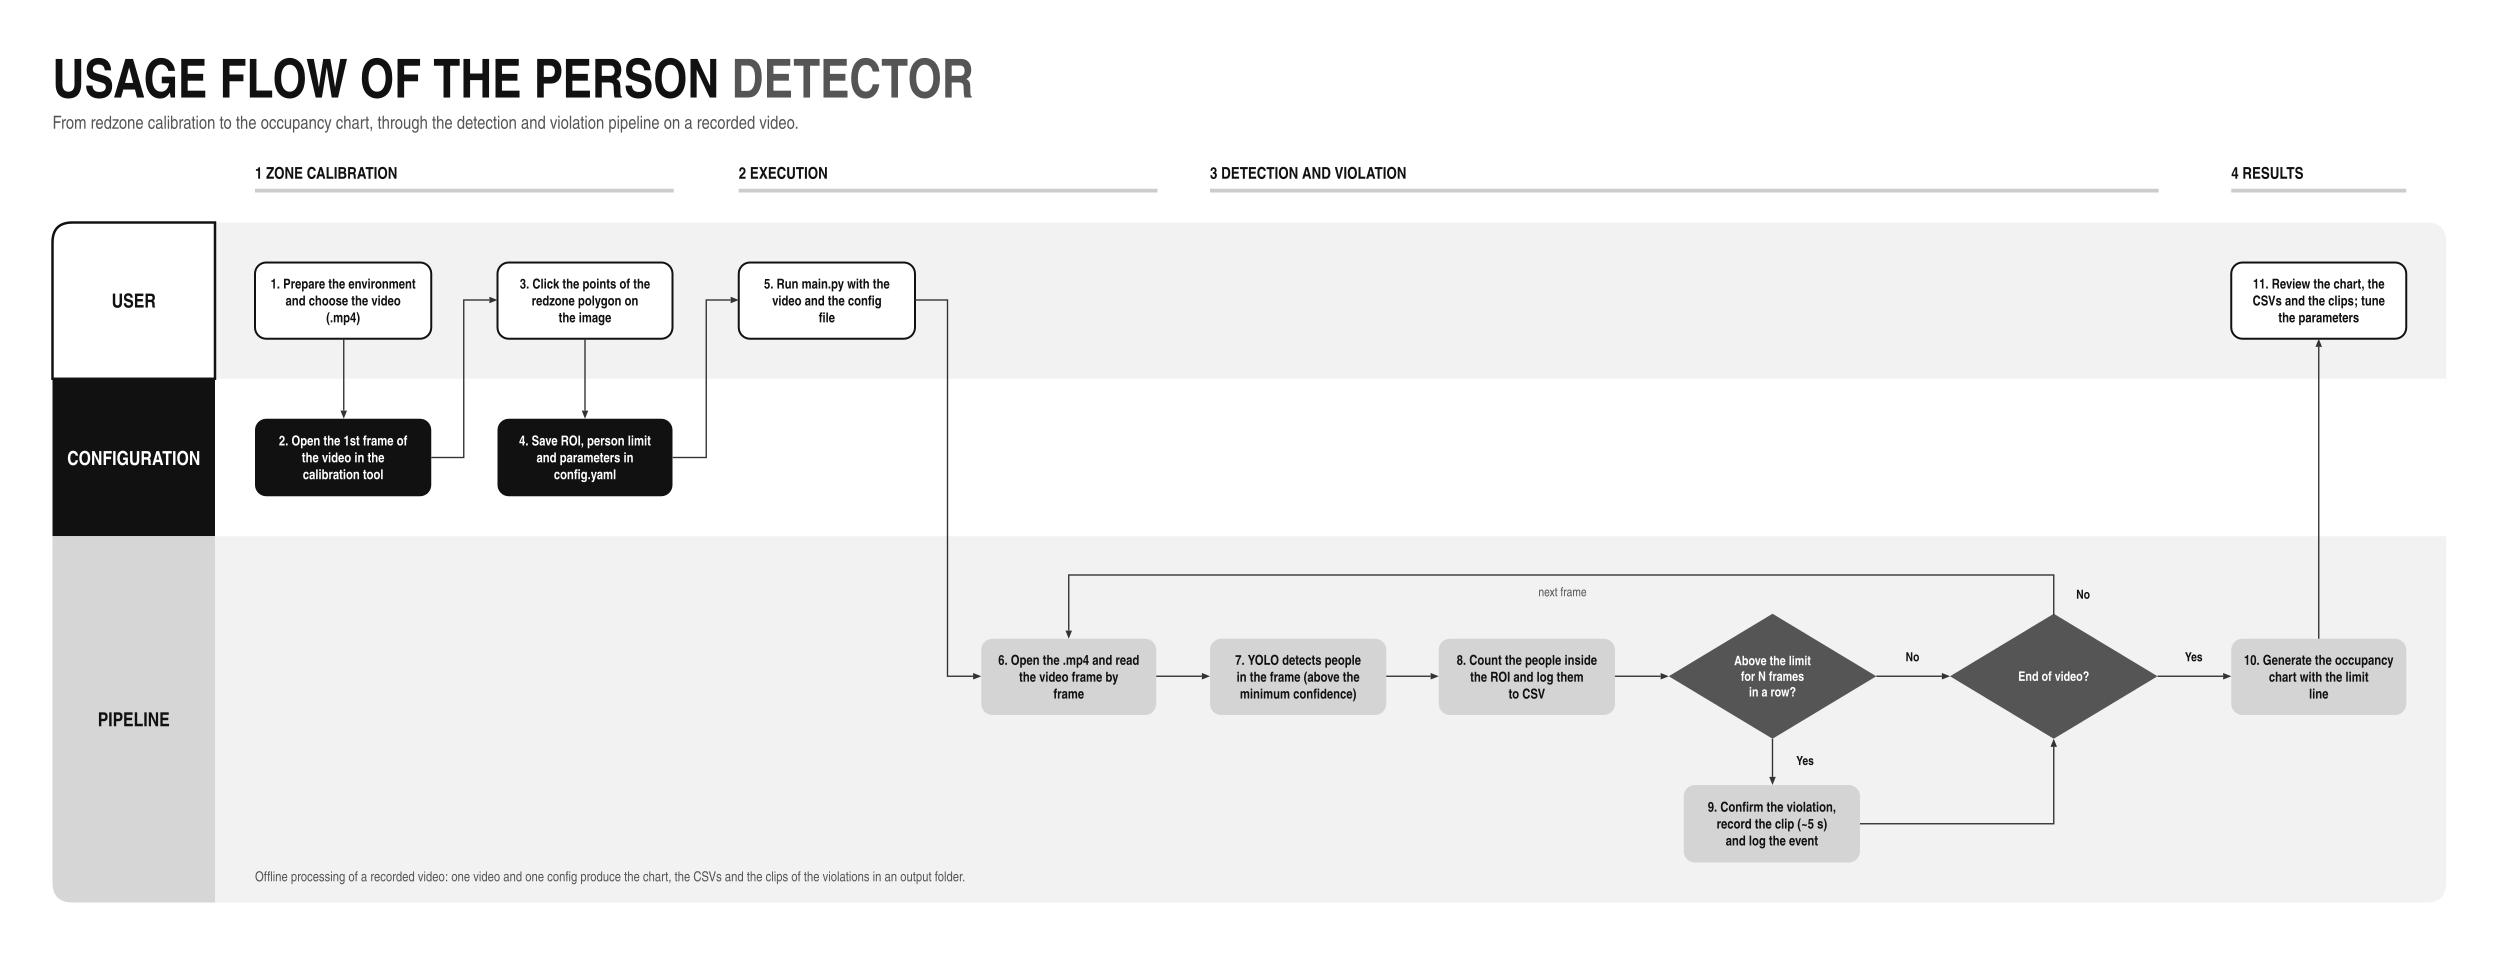
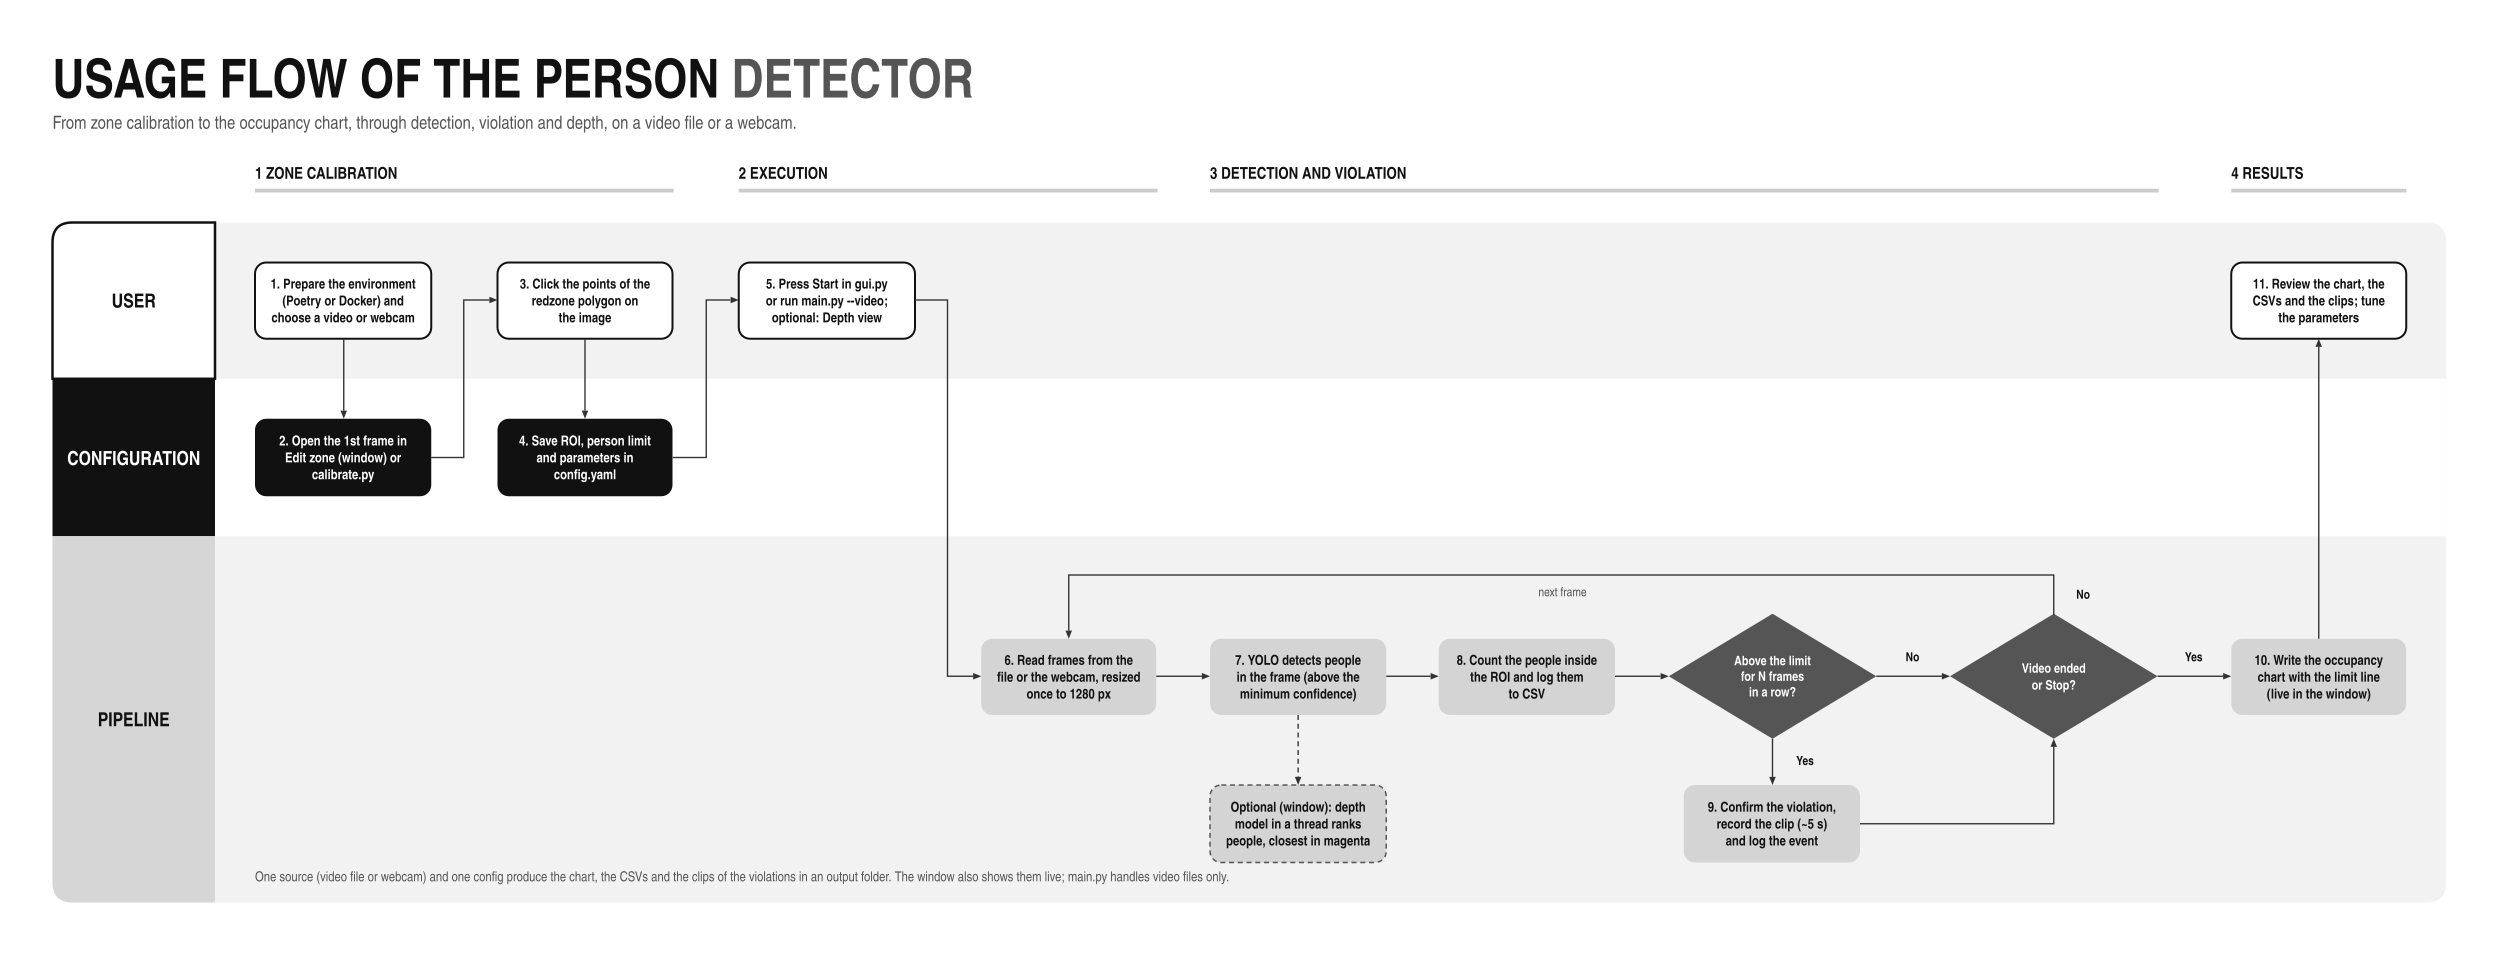
<svg xmlns="http://www.w3.org/2000/svg" viewBox="0 0 2000 764" width="2000" height="764">
  <rect width="2000" height="764" fill="#ffffff" />
  <text x="42" y="78" font-family="Liberation Sans Narrow" font-size="43" font-weight="bold" fill="#111111">USAGE FLOW OF THE PERSON <tspan fill="#555555">DETECTOR</tspan>
  </text>
-   <text x="42" y="103" font-family="Liberation Sans Narrow" font-size="14.5" font-weight="normal" fill="#555555" text-anchor="start">From redzone calibration to the occupancy chart, through the detection and violation pipeline on a recorded video.</text>
+   <text x="42" y="103" font-family="Liberation Sans Narrow" font-size="14.5" font-weight="normal" fill="#555555" text-anchor="start">From zone calibration to the occupancy chart, through detection, violation and depth, on a video file or a webcam.</text>
  <text x="204" y="143" font-family="Liberation Sans Narrow" font-size="13" font-weight="bold" fill="#111111" text-anchor="start">1  ZONE CALIBRATION</text>
  <rect x="204" y="151" width="335" height="3" fill="#cccccc" />
  <text x="591" y="143" font-family="Liberation Sans Narrow" font-size="13" font-weight="bold" fill="#111111" text-anchor="start">2  EXECUTION</text>
  <rect x="591" y="151" width="335" height="3" fill="#cccccc" />
  <text x="968" y="143" font-family="Liberation Sans Narrow" font-size="13" font-weight="bold" fill="#111111" text-anchor="start">3  DETECTION AND VIOLATION</text>
  <rect x="968" y="151" width="759" height="3" fill="#cccccc" />
  <text x="1785" y="143" font-family="Liberation Sans Narrow" font-size="13" font-weight="bold" fill="#111111" text-anchor="start">4  RESULTS</text>
  <rect x="1785" y="151" width="140" height="3" fill="#cccccc" />
  <path d="M172,178 H1941 Q1957,178 1957,194 V706 Q1957,722 1941,722 H172 Z" fill="#f2f2f2" />
  <rect x="172" y="303" width="1785" height="126" fill="#ffffff" />
  <path d="M172,178 H58 Q42,178 42,194 V303 H172 Z" fill="#ffffff" stroke="#111111" stroke-width="2" />
  <rect x="42" y="303" width="130" height="126" fill="#111111" />
  <path d="M42,429 H172 V722 H58 Q42,722 42,706 Z" fill="#d6d6d6" />
  <text x="107" y="246" font-family="Liberation Sans Narrow" font-size="15.5" font-weight="bold" fill="#111111" text-anchor="middle">USER</text>
  <text x="107" y="372" font-family="Liberation Sans Narrow" font-size="15.5" font-weight="bold" fill="#ffffff" text-anchor="middle">CONFIGURATION</text>
  <text x="107" y="581" font-family="Liberation Sans Narrow" font-size="15.5" font-weight="bold" fill="#111111" text-anchor="middle">PIPELINE</text>
  <rect x="204" y="210" width="141" height="61" rx="9" fill="#ffffff" stroke="#111111" stroke-width="1.6" />
  <text x="274.5" y="230.85" font-family="Liberation Sans Narrow" font-size="11" font-weight="bold" fill="#111111" text-anchor="middle">1. Prepare the environment</text>
-   <text x="274.5" y="244.35" font-family="Liberation Sans Narrow" font-size="11" font-weight="bold" fill="#111111" text-anchor="middle">and choose the video</text>
-   <text x="274.5" y="257.85" font-family="Liberation Sans Narrow" font-size="11" font-weight="bold" fill="#111111" text-anchor="middle">(.mp4)</text>
+   <text x="274.5" y="244.35" font-family="Liberation Sans Narrow" font-size="11" font-weight="bold" fill="#111111" text-anchor="middle">(Poetry or Docker) and</text>
+   <text x="274.5" y="257.85" font-family="Liberation Sans Narrow" font-size="11" font-weight="bold" fill="#111111" text-anchor="middle">choose a video or webcam</text>
  <rect x="204" y="335" width="141" height="62" rx="9" fill="#111111" />
-   <text x="274.5" y="356.35" font-family="Liberation Sans Narrow" font-size="11" font-weight="bold" fill="#ffffff" text-anchor="middle">2. Open the 1st frame of</text>
-   <text x="274.5" y="369.85" font-family="Liberation Sans Narrow" font-size="11" font-weight="bold" fill="#ffffff" text-anchor="middle">the video in the</text>
-   <text x="274.5" y="383.35" font-family="Liberation Sans Narrow" font-size="11" font-weight="bold" fill="#ffffff" text-anchor="middle">calibration tool</text>
+   <text x="274.5" y="356.35" font-family="Liberation Sans Narrow" font-size="11" font-weight="bold" fill="#ffffff" text-anchor="middle">2. Open the 1st frame in</text>
+   <text x="274.5" y="369.85" font-family="Liberation Sans Narrow" font-size="11" font-weight="bold" fill="#ffffff" text-anchor="middle">Edit zone (window) or</text>
+   <text x="274.5" y="383.35" font-family="Liberation Sans Narrow" font-size="11" font-weight="bold" fill="#ffffff" text-anchor="middle">calibrate.py</text>
  <rect x="398" y="210" width="140" height="61" rx="9" fill="#ffffff" stroke="#111111" stroke-width="1.6" />
  <text x="468.0" y="230.85" font-family="Liberation Sans Narrow" font-size="11" font-weight="bold" fill="#111111" text-anchor="middle">3. Click the points of the</text>
  <text x="468.0" y="244.35" font-family="Liberation Sans Narrow" font-size="11" font-weight="bold" fill="#111111" text-anchor="middle">redzone polygon on</text>
  <text x="468.0" y="257.85" font-family="Liberation Sans Narrow" font-size="11" font-weight="bold" fill="#111111" text-anchor="middle">the image</text>
  <rect x="398" y="335" width="140" height="62" rx="9" fill="#111111" />
  <text x="468.0" y="356.35" font-family="Liberation Sans Narrow" font-size="11" font-weight="bold" fill="#ffffff" text-anchor="middle">4. Save ROI, person limit</text>
  <text x="468.0" y="369.85" font-family="Liberation Sans Narrow" font-size="11" font-weight="bold" fill="#ffffff" text-anchor="middle">and parameters in</text>
  <text x="468.0" y="383.35" font-family="Liberation Sans Narrow" font-size="11" font-weight="bold" fill="#ffffff" text-anchor="middle">config.yaml</text>
  <rect x="591" y="210" width="141" height="61" rx="9" fill="#ffffff" stroke="#111111" stroke-width="1.6" />
-   <text x="661.5" y="230.85" font-family="Liberation Sans Narrow" font-size="11" font-weight="bold" fill="#111111" text-anchor="middle">5. Run main.py with the</text>
-   <text x="661.5" y="244.35" font-family="Liberation Sans Narrow" font-size="11" font-weight="bold" fill="#111111" text-anchor="middle">video and the config</text>
-   <text x="661.5" y="257.85" font-family="Liberation Sans Narrow" font-size="11" font-weight="bold" fill="#111111" text-anchor="middle">file</text>
+   <text x="661.5" y="230.85" font-family="Liberation Sans Narrow" font-size="11" font-weight="bold" fill="#111111" text-anchor="middle">5. Press Start in gui.py</text>
+   <text x="661.5" y="244.35" font-family="Liberation Sans Narrow" font-size="11" font-weight="bold" fill="#111111" text-anchor="middle">or run main.py --video;</text>
+   <text x="661.5" y="257.85" font-family="Liberation Sans Narrow" font-size="11" font-weight="bold" fill="#111111" text-anchor="middle">optional: Depth view</text>
  <rect x="785" y="511" width="140" height="61" rx="9" fill="#d4d4d4" />
-   <text x="855.0" y="531.85" font-family="Liberation Sans Narrow" font-size="11" font-weight="bold" fill="#111111" text-anchor="middle">6. Open the .mp4 and read</text>
-   <text x="855.0" y="545.35" font-family="Liberation Sans Narrow" font-size="11" font-weight="bold" fill="#111111" text-anchor="middle">the video frame by</text>
-   <text x="855.0" y="558.85" font-family="Liberation Sans Narrow" font-size="11" font-weight="bold" fill="#111111" text-anchor="middle">frame</text>
+   <text x="855.0" y="531.85" font-family="Liberation Sans Narrow" font-size="11" font-weight="bold" fill="#111111" text-anchor="middle">6. Read frames from the</text>
+   <text x="855.0" y="545.35" font-family="Liberation Sans Narrow" font-size="11" font-weight="bold" fill="#111111" text-anchor="middle">file or the webcam, resized</text>
+   <text x="855.0" y="558.85" font-family="Liberation Sans Narrow" font-size="11" font-weight="bold" fill="#111111" text-anchor="middle">once to 1280 px</text>
  <rect x="968" y="511" width="141" height="61" rx="9" fill="#d4d4d4" />
  <text x="1038.5" y="531.85" font-family="Liberation Sans Narrow" font-size="11" font-weight="bold" fill="#111111" text-anchor="middle">7. YOLO detects people</text>
  <text x="1038.5" y="545.35" font-family="Liberation Sans Narrow" font-size="11" font-weight="bold" fill="#111111" text-anchor="middle">in the frame (above the</text>
  <text x="1038.5" y="558.85" font-family="Liberation Sans Narrow" font-size="11" font-weight="bold" fill="#111111" text-anchor="middle">minimum confidence)</text>
  <rect x="1151" y="511" width="141" height="61" rx="9" fill="#d4d4d4" />
  <text x="1221.5" y="531.85" font-family="Liberation Sans Narrow" font-size="11" font-weight="bold" fill="#111111" text-anchor="middle">8. Count the people inside</text>
  <text x="1221.5" y="545.35" font-family="Liberation Sans Narrow" font-size="11" font-weight="bold" fill="#111111" text-anchor="middle">the ROI and log them</text>
  <text x="1221.5" y="558.85" font-family="Liberation Sans Narrow" font-size="11" font-weight="bold" fill="#111111" text-anchor="middle">to CSV</text>
  <rect x="1347" y="628" width="141" height="62" rx="9" fill="#d4d4d4" />
  <text x="1417.5" y="649.35" font-family="Liberation Sans Narrow" font-size="11" font-weight="bold" fill="#111111" text-anchor="middle">9. Confirm the violation,</text>
  <text x="1417.5" y="662.85" font-family="Liberation Sans Narrow" font-size="11" font-weight="bold" fill="#111111" text-anchor="middle">record the clip (~5 s)</text>
  <text x="1417.5" y="676.35" font-family="Liberation Sans Narrow" font-size="11" font-weight="bold" fill="#111111" text-anchor="middle">and log the event</text>
  <rect x="1785" y="511" width="140" height="61" rx="9" fill="#d4d4d4" />
-   <text x="1855.0" y="531.85" font-family="Liberation Sans Narrow" font-size="11" font-weight="bold" fill="#111111" text-anchor="middle">10. Generate the occupancy</text>
-   <text x="1855.0" y="545.35" font-family="Liberation Sans Narrow" font-size="11" font-weight="bold" fill="#111111" text-anchor="middle">chart with the limit</text>
-   <text x="1855.0" y="558.85" font-family="Liberation Sans Narrow" font-size="11" font-weight="bold" fill="#111111" text-anchor="middle">line</text>
+   <text x="1855.0" y="531.85" font-family="Liberation Sans Narrow" font-size="11" font-weight="bold" fill="#111111" text-anchor="middle">10. Write the occupancy</text>
+   <text x="1855.0" y="545.35" font-family="Liberation Sans Narrow" font-size="11" font-weight="bold" fill="#111111" text-anchor="middle">chart with the limit line</text>
+   <text x="1855.0" y="558.85" font-family="Liberation Sans Narrow" font-size="11" font-weight="bold" fill="#111111" text-anchor="middle">(live in the window)</text>
  <rect x="1785" y="210" width="140" height="61" rx="9" fill="#ffffff" stroke="#111111" stroke-width="1.6" />
  <text x="1855.0" y="230.85" font-family="Liberation Sans Narrow" font-size="11" font-weight="bold" fill="#111111" text-anchor="middle">11. Review the chart, the</text>
  <text x="1855.0" y="244.35" font-family="Liberation Sans Narrow" font-size="11" font-weight="bold" fill="#111111" text-anchor="middle">CSVs and the clips; tune</text>
  <text x="1855.0" y="257.85" font-family="Liberation Sans Narrow" font-size="11" font-weight="bold" fill="#111111" text-anchor="middle">the parameters</text>
  <polygon points="1418,491.0 1501.0,541 1418,591.0 1335.0,541" fill="#555555" />
  <text x="1418" y="532.17" font-family="Liberation Sans Narrow" font-size="10.5" font-weight="bold" fill="#ffffff" text-anchor="middle">Above the limit</text>
  <text x="1418" y="544.67" font-family="Liberation Sans Narrow" font-size="10.5" font-weight="bold" fill="#ffffff" text-anchor="middle">for N frames</text>
  <text x="1418" y="557.17" font-family="Liberation Sans Narrow" font-size="10.5" font-weight="bold" fill="#ffffff" text-anchor="middle">in a row?</text>
  <polygon points="1643,491.0 1726.0,541 1643,591.0 1560.0,541" fill="#555555" />
-   <text x="1643" y="544.67" font-family="Liberation Sans Narrow" font-size="10.5" font-weight="bold" fill="#ffffff" text-anchor="middle">End of video?</text>
+   <text x="1643" y="538.17" font-family="Liberation Sans Narrow" font-size="10.5" font-weight="bold" fill="#ffffff" text-anchor="middle">Video ended</text>
+   <text x="1643" y="551.67" font-family="Liberation Sans Narrow" font-size="10.5" font-weight="bold" fill="#ffffff" text-anchor="middle">or Stop?</text>
  <polyline points="275,271 275.0,328.5" fill="none" stroke="#333333" stroke-width="1.1" />
  <polygon points="275,335 277.60,328.50 272.40,328.50" fill="#333333" />
  <polyline points="345,366 371,366 371,240 391.5,240.0" fill="none" stroke="#333333" stroke-width="1.1" />
  <polygon points="398,240 391.50,237.40 391.50,242.60" fill="#333333" />
  <polyline points="468,271 468.0,328.5" fill="none" stroke="#333333" stroke-width="1.1" />
  <polygon points="468,335 470.60,328.50 465.40,328.50" fill="#333333" />
  <polyline points="538,366 565,366 565,240 584.5,240.0" fill="none" stroke="#333333" stroke-width="1.1" />
  <polygon points="591,240 584.50,237.40 584.50,242.60" fill="#333333" />
  <polyline points="732,240 758,240 758,541 778.5,541.0" fill="none" stroke="#333333" stroke-width="1.1" />
  <polygon points="785,541 778.50,538.40 778.50,543.60" fill="#333333" />
  <polyline points="925,541 961.5,541.0" fill="none" stroke="#333333" stroke-width="1.1" />
  <polygon points="968,541 961.50,538.40 961.50,543.60" fill="#333333" />
  <polyline points="1109,541 1144.5,541.0" fill="none" stroke="#333333" stroke-width="1.1" />
  <polygon points="1151,541 1144.50,538.40 1144.50,543.60" fill="#333333" />
  <polyline points="1292,541 1328.5,541.0" fill="none" stroke="#333333" stroke-width="1.1" />
  <polygon points="1335,541 1328.50,538.40 1328.50,543.60" fill="#333333" />
  <polyline points="1501,541 1553.5,541.0" fill="none" stroke="#333333" stroke-width="1.1" />
  <polygon points="1560,541 1553.50,538.40 1553.50,543.60" fill="#333333" />
  <polyline points="1418,591 1418.0,621.5" fill="none" stroke="#333333" stroke-width="1.1" />
  <polygon points="1418,628 1420.60,621.50 1415.40,621.50" fill="#333333" />
  <polyline points="1488,659 1643,659 1643.0,597.5" fill="none" stroke="#333333" stroke-width="1.1" />
  <polygon points="1643,591 1640.40,597.50 1645.60,597.50" fill="#333333" />
  <polyline points="1726,541 1778.5,541.0" fill="none" stroke="#333333" stroke-width="1.1" />
  <polygon points="1785,541 1778.50,538.40 1778.50,543.60" fill="#333333" />
  <polyline points="1643,492 1643,460 855,460 855.0,504.5" fill="none" stroke="#333333" stroke-width="1.1" />
  <polygon points="855,511 857.60,504.50 852.40,504.50" fill="#333333" />
  <polyline points="1855,511 1855.0,277.5" fill="none" stroke="#333333" stroke-width="1.1" />
  <polygon points="1855,271 1852.40,277.50 1857.60,277.50" fill="#333333" />
  <text x="1530" y="529" font-family="Liberation Sans Narrow" font-size="10" font-weight="bold" fill="#111111" text-anchor="middle">No</text>
  <text x="1437" y="612" font-family="Liberation Sans Narrow" font-size="10" font-weight="bold" fill="#111111" text-anchor="start">Yes</text>
  <text x="1755" y="529" font-family="Liberation Sans Narrow" font-size="10" font-weight="bold" fill="#111111" text-anchor="middle">Yes</text>
  <text x="1661" y="479" font-family="Liberation Sans Narrow" font-size="10" font-weight="bold" fill="#111111" text-anchor="start">No</text>
  <text x="1250" y="477" font-family="Liberation Sans Narrow" font-size="10" font-weight="normal" fill="#555555" text-anchor="middle">next frame</text>
-   <text x="204" y="705" font-family="Liberation Sans Narrow" font-size="11" font-weight="normal" fill="#555555" text-anchor="start">Offline processing of a recorded video: one video and one config produce the chart, the CSVs and the clips of the violations in an output folder.</text>
+   <text x="204" y="705" font-family="Liberation Sans Narrow" font-size="11" font-weight="normal" fill="#555555" text-anchor="start">One source (video file or webcam) and one config produce the chart, the CSVs and the clips of the violations in an output folder. The window also shows them live; main.py handles video files only.</text>
+   <rect x="968" y="628" width="141" height="62" rx="9" fill="#d4d4d4" stroke="#555555" stroke-width="1.2" stroke-dasharray="4 3" />
+   <text x="1038.5" y="649.35" font-family="Liberation Sans Narrow" font-size="11" font-weight="bold" fill="#111111" text-anchor="middle">Optional (window): depth</text>
+   <text x="1038.5" y="662.85" font-family="Liberation Sans Narrow" font-size="11" font-weight="bold" fill="#111111" text-anchor="middle">model in a thread ranks</text>
+   <text x="1038.5" y="676.35" font-family="Liberation Sans Narrow" font-size="11" font-weight="bold" fill="#111111" text-anchor="middle">people, closest in magenta</text>
+   <polyline points="1038.5,572 1038.5,621.5" fill="none" stroke="#333333" stroke-width="1.1" stroke-dasharray="4 3" />
+   <polygon points="1038.5,628 1041.1,621.5 1035.9,621.5" fill="#333333" />
</svg>
